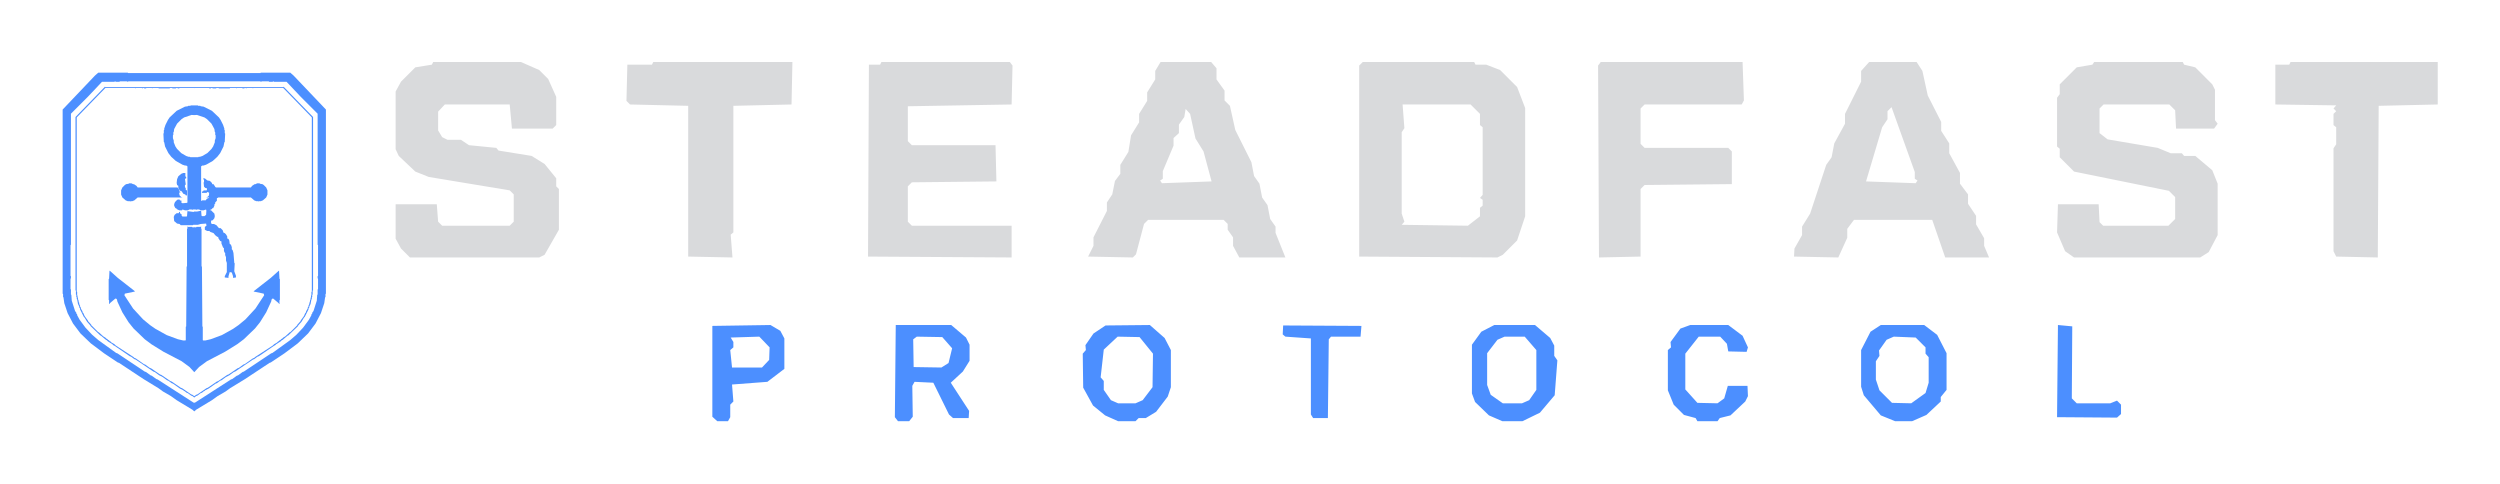
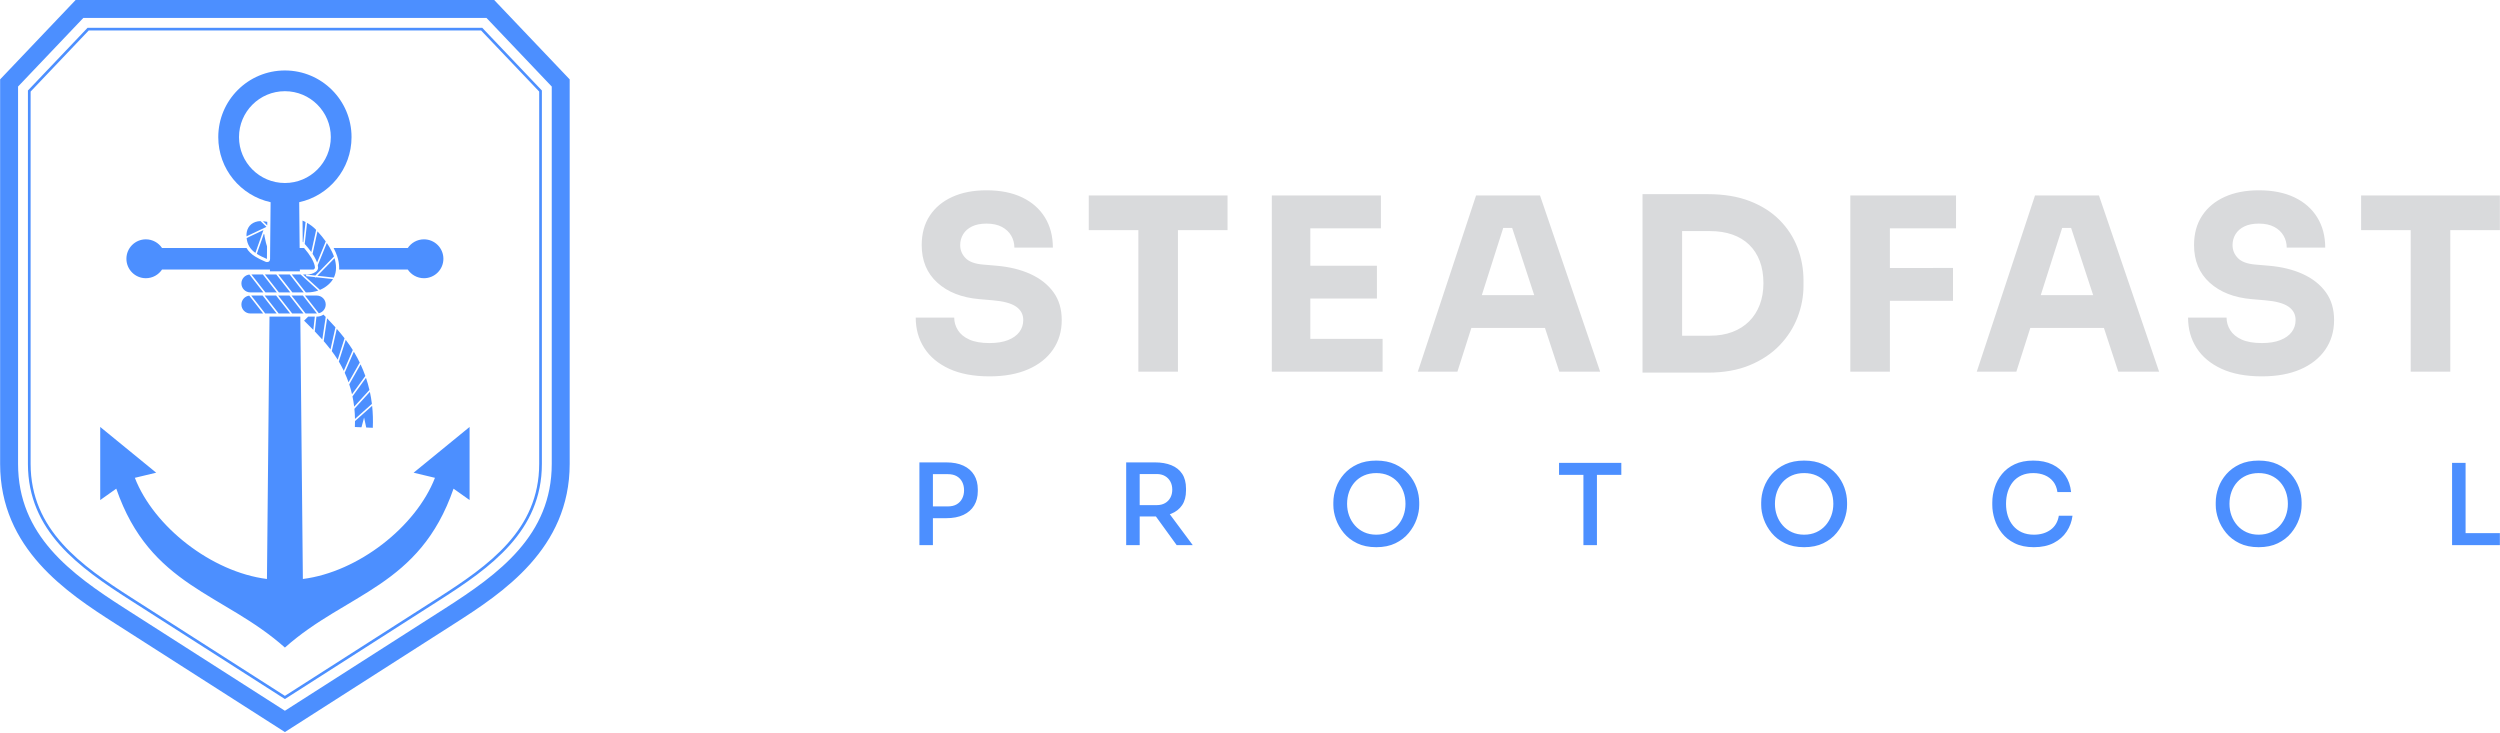
- <svg xmlns="http://www.w3.org/2000/svg" viewBox="0 0 1617.756 312.738" width="1618" height="313">
-   <g transform="translate(40.000 46.369) scale(0.2682927) translate(-1 -1)">
-     <g id="symmetric-geometry" fill="#4C8FFF">
-       <path d="M 3.00 536.00 L 4.00 537.00 L 4.00 544.00 L 5.00 545.00 L 7.00 559.00 L 15.00 583.00 L 28.00 608.00 L 46.00 632.00 L 71.00 656.00 L 103.00 680.00 L 136.00 702.00 L 139.00 703.00 L 198.00 742.00 L 234.00 764.00 L 245.00 772.00 L 264.00 783.00 L 278.00 793.00 L 316.00 816.00 L 320.50 820.00 L 325.00 816.00 L 363.00 793.00 L 377.00 783.00 L 396.00 772.00 L 407.00 764.00 L 443.00 742.00 L 502.00 703.00 L 505.00 702.00 L 538.00 680.00 L 570.00 656.00 L 595.00 632.00 L 613.00 608.00 L 626.00 583.00 L 634.00 559.00 L 636.00 545.00 L 637.00 544.00 L 637.00 537.00 L 638.00 536.00 L 638.00 92.00 L 560.00 10.00 L 552.00 3.00 L 481.00 3.00 L 480.00 4.00 L 320.50 4.00 L 161.00 4.00 L 160.00 3.00 L 89.00 3.00 L 81.00 10.00 L 3.00 92.00 Z M 319.00 799.00 L 232.00 743.00 L 229.00 742.00 L 218.00 734.00 L 215.00 733.00 L 204.00 725.00 L 201.00 724.00 L 135.00 680.00 L 132.00 679.00 L 89.00 648.00 L 74.00 635.00 L 58.00 618.00 L 44.00 599.00 L 38.00 588.00 L 38.00 586.00 L 36.00 584.00 L 36.00 582.00 L 33.00 578.00 L 25.00 553.00 L 24.00 539.00 L 23.00 538.00 L 23.00 526.00 L 22.00 525.00 L 22.00 500.00 L 23.00 499.00 L 23.00 494.00 L 22.00 493.00 L 22.00 419.00 L 23.00 418.00 L 23.00 102.00 L 64.00 61.00 L 98.00 25.00 L 128.00 25.00 L 129.00 24.00 L 132.00 25.00 L 140.00 25.00 L 141.00 24.00 L 158.00 24.00 L 159.00 25.00 L 162.00 24.00 L 320.50 24.00 L 479.00 24.00 L 482.00 25.00 L 483.00 24.00 L 500.00 24.00 L 501.00 25.00 L 509.00 25.00 L 512.00 24.00 L 513.00 25.00 L 543.00 25.00 L 577.00 61.00 L 618.00 102.00 L 618.00 418.00 L 619.00 419.00 L 619.00 493.00 L 618.00 494.00 L 618.00 499.00 L 619.00 500.00 L 619.00 525.00 L 618.00 526.00 L 618.00 538.00 L 617.00 539.00 L 616.00 553.00 L 608.00 578.00 L 605.00 582.00 L 605.00 584.00 L 603.00 586.00 L 603.00 588.00 L 597.00 599.00 L 583.00 618.00 L 567.00 635.00 L 552.00 648.00 L 509.00 679.00 L 506.00 680.00 L 440.00 724.00 L 437.00 725.00 L 426.00 733.00 L 423.00 734.00 L 412.00 742.00 L 409.00 743.00 L 322.00 799.00 L 320.50 799.00 Z" />
-       <path d="M 35.00 529.00 L 35.00 538.00 L 36.00 539.00 L 36.00 544.00 L 37.00 545.00 L 37.00 549.00 L 38.00 550.00 L 40.00 561.00 L 43.00 567.00 L 43.00 569.00 L 45.00 572.00 L 45.00 574.00 L 54.00 592.00 L 56.00 594.00 L 62.00 604.00 L 70.00 613.00 L 70.00 614.00 L 94.00 637.00 L 95.00 637.00 L 108.00 648.00 L 109.00 648.00 L 112.00 651.00 L 123.00 658.00 L 126.00 661.00 L 127.00 661.00 L 165.00 687.00 L 168.00 688.00 L 176.00 694.00 L 179.00 695.00 L 222.00 724.00 L 225.00 725.00 L 236.00 733.00 L 244.00 737.00 L 255.00 745.00 L 258.00 746.00 L 266.00 752.00 L 269.00 753.00 L 286.00 765.00 L 294.00 769.00 L 296.00 771.00 L 297.00 771.00 L 302.00 775.00 L 305.00 776.00 L 313.00 782.00 L 316.00 783.00 L 320.50 786.60 L 325.00 783.00 L 328.00 782.00 L 336.00 776.00 L 339.00 775.00 L 344.00 771.00 L 345.00 771.00 L 347.00 769.00 L 355.00 765.00 L 372.00 753.00 L 375.00 752.00 L 383.00 746.00 L 386.00 745.00 L 397.00 737.00 L 405.00 733.00 L 416.00 725.00 L 419.00 724.00 L 462.00 695.00 L 465.00 694.00 L 473.00 688.00 L 476.00 687.00 L 514.00 661.00 L 515.00 661.00 L 518.00 658.00 L 529.00 651.00 L 532.00 648.00 L 533.00 648.00 L 546.00 637.00 L 547.00 637.00 L 571.00 614.00 L 571.00 613.00 L 579.00 604.00 L 585.00 594.00 L 587.00 592.00 L 596.00 574.00 L 596.00 572.00 L 598.00 569.00 L 598.00 567.00 L 601.00 561.00 L 603.00 550.00 L 604.00 549.00 L 604.00 545.00 L 605.00 544.00 L 605.00 539.00 L 606.00 538.00 L 606.00 529.00 L 607.00 528.00 L 607.00 110.00 L 536.00 37.00 L 535.00 38.00 L 320.50 38.00 L 106.00 38.00 L 105.00 37.00 L 34.00 110.00 L 34.00 528.00 Z M 320.00 783.00 L 316.00 780.00 L 313.00 779.00 L 291.00 764.00 L 288.00 763.00 L 266.00 748.00 L 263.00 747.00 L 241.00 732.00 L 238.00 731.00 L 216.00 716.00 L 213.00 715.00 L 202.00 707.00 L 199.00 706.00 L 179.00 692.00 L 176.00 691.00 L 174.00 689.00 L 131.00 661.00 L 128.00 658.00 L 121.00 654.00 L 118.00 651.00 L 117.00 651.00 L 114.00 648.00 L 113.00 648.00 L 110.00 645.00 L 109.00 645.00 L 106.00 642.00 L 101.00 639.00 L 90.00 629.00 L 89.00 629.00 L 72.00 612.00 L 72.00 611.00 L 64.00 602.00 L 64.00 601.00 L 56.00 590.00 L 53.00 583.00 L 51.00 581.00 L 51.00 579.00 L 47.00 572.00 L 47.00 570.00 L 45.00 567.00 L 45.00 565.00 L 43.00 561.00 L 43.00 558.00 L 42.00 557.00 L 41.00 551.00 L 40.00 550.00 L 40.00 546.00 L 39.00 545.00 L 39.00 541.00 L 38.00 540.00 L 38.00 532.00 L 37.00 531.00 L 37.00 111.00 L 106.00 40.00 L 178.00 40.00 L 179.00 41.00 L 180.00 40.00 L 194.00 40.00 L 195.00 41.00 L 197.00 40.00 L 199.00 40.00 L 200.00 41.00 L 204.00 41.00 L 205.00 40.00 L 218.00 40.00 L 219.00 41.00 L 220.00 40.00 L 234.00 40.00 L 235.00 41.00 L 261.00 41.00 L 262.00 40.00 L 267.00 40.00 L 268.00 41.00 L 276.00 41.00 L 277.00 40.00 L 280.00 40.00 L 281.00 41.00 L 284.00 41.00 L 285.00 40.00 L 320.00 40.00 L 320.50 40.50 L 321.00 40.00 L 356.00 40.00 L 357.00 41.00 L 360.00 41.00 L 361.00 40.00 L 364.00 40.00 L 365.00 41.00 L 373.00 41.00 L 374.00 40.00 L 379.00 40.00 L 380.00 41.00 L 406.00 41.00 L 407.00 40.00 L 421.00 40.00 L 422.00 41.00 L 423.00 40.00 L 436.00 40.00 L 437.00 41.00 L 441.00 41.00 L 442.00 40.00 L 444.00 40.00 L 446.00 41.00 L 447.00 40.00 L 461.00 40.00 L 462.00 41.00 L 463.00 40.00 L 535.00 40.00 L 604.00 111.00 L 604.00 531.00 L 603.00 532.00 L 603.00 540.00 L 602.00 541.00 L 602.00 545.00 L 601.00 546.00 L 601.00 550.00 L 600.00 551.00 L 599.00 557.00 L 598.00 558.00 L 598.00 561.00 L 596.00 565.00 L 596.00 567.00 L 594.00 570.00 L 594.00 572.00 L 590.00 579.00 L 590.00 581.00 L 588.00 583.00 L 585.00 590.00 L 577.00 601.00 L 577.00 602.00 L 569.00 611.00 L 569.00 612.00 L 552.00 629.00 L 551.00 629.00 L 540.00 639.00 L 535.00 642.00 L 532.00 645.00 L 531.00 645.00 L 528.00 648.00 L 527.00 648.00 L 524.00 651.00 L 523.00 651.00 L 520.00 654.00 L 513.00 658.00 L 510.00 661.00 L 467.00 689.00 L 465.00 691.00 L 462.00 692.00 L 442.00 706.00 L 439.00 707.00 L 428.00 715.00 L 425.00 716.00 L 403.00 731.00 L 400.00 732.00 L 378.00 747.00 L 375.00 748.00 L 353.00 763.00 L 350.00 764.00 L 328.00 779.00 L 325.00 780.00 L 321.00 783.00 L 320.50 783.00 Z" />
-       <path d="M 303.00 380.00 L 303.00 470.00 L 302.00 471.00 L 301.00 615.00 L 300.00 616.00 L 300.00 648.00 L 299.00 649.00 L 294.00 649.00 L 281.00 646.00 L 254.00 636.00 L 227.00 621.00 L 214.00 612.00 L 197.00 598.00 L 173.00 572.00 L 152.00 540.00 L 153.00 536.00 L 177.00 531.00 L 177.00 530.00 L 136.00 498.00 L 117.00 481.00 L 116.00 481.00 L 115.00 500.00 L 114.00 501.00 L 114.00 551.00 L 115.00 552.00 L 115.00 561.00 L 116.00 561.00 L 117.00 559.00 L 130.00 548.00 L 132.00 548.00 L 134.00 550.00 L 135.00 555.00 L 147.00 581.00 L 162.00 605.00 L 174.00 620.00 L 201.00 646.00 L 217.00 658.00 L 246.00 676.00 L 290.00 699.00 L 309.00 713.00 L 320.50 725.46 L 332.00 713.00 L 351.00 699.00 L 395.00 676.00 L 424.00 658.00 L 440.00 646.00 L 467.00 620.00 L 479.00 605.00 L 494.00 581.00 L 506.00 555.00 L 507.00 550.00 L 509.00 548.00 L 511.00 548.00 L 524.00 559.00 L 525.00 561.00 L 526.00 561.00 L 526.00 552.00 L 527.00 551.00 L 527.00 501.00 L 526.00 500.00 L 525.00 481.00 L 524.00 481.00 L 505.00 498.00 L 464.00 530.00 L 464.00 531.00 L 488.00 536.00 L 489.00 540.00 L 468.00 572.00 L 444.00 598.00 L 427.00 612.00 L 414.00 621.00 L 387.00 636.00 L 360.00 646.00 L 347.00 649.00 L 342.00 649.00 L 341.00 648.00 L 341.00 616.00 L 340.00 615.00 L 339.00 471.00 L 338.00 470.00 L 338.00 380.00 L 337.00 379.00 L 337.00 373.00 L 336.00 375.00 L 326.00 375.00 L 325.00 376.00 L 321.00 376.00 L 320.50 375.00 L 320.00 376.00 L 316.00 376.00 L 315.00 375.00 L 305.00 375.00 L 304.00 373.00 L 304.00 379.00 Z" />
-       <path d="M 497.00 287.00 L 494.00 280.00 L 488.00 274.00 L 485.00 272.00 L 479.00 271.00 L 478.00 270.00 L 472.00 270.00 L 468.00 272.00 L 466.00 272.00 L 460.00 276.00 L 457.00 280.00 L 361.00 280.00 L 359.00 282.00 L 356.00 288.00 L 356.00 290.00 L 354.00 291.00 L 354.00 292.00 L 356.00 292.00 L 357.00 293.00 L 356.00 299.00 L 352.00 303.00 L 349.00 304.00 L 457.00 304.00 L 465.00 311.00 L 470.00 313.00 L 474.00 313.00 L 475.00 314.00 L 476.00 313.00 L 481.00 313.00 L 486.00 311.00 L 494.00 304.00 L 497.00 297.00 Z M 147.00 304.00 L 155.00 311.00 L 160.00 313.00 L 165.00 313.00 L 166.00 314.00 L 167.00 313.00 L 171.00 313.00 L 176.00 311.00 L 184.00 304.00 L 292.00 304.00 L 289.00 303.00 L 285.00 299.00 L 284.00 293.00 L 285.00 292.00 L 287.00 292.00 L 287.00 291.00 L 285.00 290.00 L 285.00 288.00 L 282.00 282.00 L 280.00 280.00 L 184.00 280.00 L 181.00 276.00 L 175.00 272.00 L 173.00 272.00 L 169.00 270.00 L 163.00 270.00 L 162.00 271.00 L 156.00 272.00 L 153.00 274.00 L 147.00 280.00 L 144.00 287.00 L 144.00 297.00 Z" />
-       <path d="M 306.00 83.00 L 305.00 84.00 L 298.00 85.00 L 278.00 95.00 L 261.00 111.00 L 257.00 117.00 L 251.00 129.00 L 248.00 138.00 L 248.00 141.00 L 247.00 142.00 L 247.00 149.00 L 246.00 150.00 L 247.00 170.00 L 248.00 171.00 L 250.00 181.00 L 258.00 197.00 L 265.00 206.00 L 276.00 216.00 L 292.00 225.00 L 298.00 227.00 L 301.00 227.00 L 304.00 229.00 L 304.00 316.00 L 303.00 317.00 L 292.00 318.00 L 289.00 316.00 L 290.00 312.00 L 286.00 311.00 L 285.00 309.00 L 281.00 309.00 L 279.00 310.00 L 274.00 315.00 L 272.00 320.00 L 272.00 324.00 L 275.00 330.00 L 277.00 330.00 L 278.00 332.00 L 284.00 335.00 L 291.00 335.00 L 292.00 333.00 L 298.00 335.00 L 305.00 335.00 L 309.00 333.00 L 314.00 333.00 L 316.00 334.00 L 317.00 333.00 L 320.50 333.00 L 324.00 333.00 L 325.00 334.00 L 327.00 333.00 L 332.00 333.00 L 336.00 335.00 L 343.00 335.00 L 349.00 333.00 L 350.00 335.00 L 357.00 335.00 L 363.00 332.00 L 364.00 330.00 L 366.00 330.00 L 369.00 324.00 L 369.00 320.00 L 367.00 315.00 L 362.00 310.00 L 360.00 309.00 L 356.00 309.00 L 355.00 311.00 L 351.00 312.00 L 352.00 316.00 L 349.00 318.00 L 338.00 317.00 L 337.00 316.00 L 337.00 229.00 L 340.00 227.00 L 343.00 227.00 L 349.00 225.00 L 365.00 216.00 L 376.00 206.00 L 383.00 197.00 L 391.00 181.00 L 393.00 171.00 L 394.00 170.00 L 395.00 150.00 L 394.00 149.00 L 394.00 142.00 L 393.00 141.00 L 393.00 138.00 L 390.00 129.00 L 384.00 117.00 L 380.00 111.00 L 363.00 95.00 L 343.00 85.00 L 336.00 84.00 L 335.00 83.00 L 330.00 83.00 L 329.00 82.00 L 320.50 82.00 L 312.00 82.00 L 311.00 83.00 Z M 311.00 207.00 L 310.00 206.00 L 307.00 206.00 L 301.00 204.00 L 289.00 197.00 L 279.00 187.00 L 275.00 181.00 L 271.00 171.00 L 271.00 167.00 L 269.00 161.00 L 269.00 154.00 L 270.00 153.00 L 270.00 147.00 L 271.00 146.00 L 272.00 139.00 L 279.00 126.00 L 290.00 115.00 L 296.00 111.00 L 314.00 105.00 L 320.50 105.36 L 327.00 105.00 L 345.00 111.00 L 351.00 115.00 L 362.00 126.00 L 369.00 139.00 L 370.00 146.00 L 371.00 147.00 L 371.00 153.00 L 372.00 154.00 L 372.00 161.00 L 370.00 167.00 L 370.00 171.00 L 366.00 181.00 L 362.00 187.00 L 352.00 197.00 L 340.00 204.00 L 334.00 206.00 L 331.00 206.00 L 330.00 207.00 L 320.50 207.00 Z" />
-     </g>
-     <g id="rope" fill="#4C8FFF">
-       <path d="M 342.00 258.00 L 342.00 260.00 L 344.00 261.00 L 344.00 267.00 L 343.00 268.00 L 344.00 278.00 L 347.00 281.00 L 351.00 282.00 L 351.00 286.00 L 350.00 287.00 L 343.00 287.00 L 342.00 289.00 L 339.00 290.00 L 339.00 293.00 L 350.00 293.00 L 352.00 291.00 L 356.00 291.00 L 357.00 292.00 L 356.00 305.00 L 351.00 307.00 L 348.00 311.00 L 340.00 311.00 L 336.00 313.00 L 324.00 314.00 L 323.00 318.00 L 325.00 318.00 L 331.00 324.00 L 339.00 329.00 L 349.00 330.00 L 350.00 331.00 L 349.00 346.00 L 345.00 349.00 L 339.00 349.00 L 338.00 348.00 L 337.00 336.00 L 327.00 338.00 L 320.00 338.00 L 319.00 339.00 L 304.00 337.00 L 303.00 349.00 L 302.00 350.00 L 292.00 350.00 L 290.00 348.00 L 290.00 345.00 L 286.00 342.00 L 286.00 339.00 L 284.00 339.00 L 283.00 342.00 L 278.00 342.00 L 273.00 346.00 L 271.00 351.00 L 272.00 361.00 L 279.00 367.00 L 285.00 368.00 L 288.00 371.00 L 317.00 371.00 L 318.00 370.00 L 329.00 370.00 L 336.00 368.00 L 349.00 367.00 L 350.00 372.00 L 346.00 375.00 L 346.00 382.00 L 352.00 385.00 L 357.00 385.00 L 359.00 387.00 L 367.00 390.00 L 371.00 395.00 L 376.00 399.00 L 378.00 399.00 L 379.00 403.00 L 383.00 409.00 L 386.00 410.00 L 386.00 415.00 L 390.00 425.00 L 392.00 426.00 L 392.00 432.00 L 393.00 436.00 L 395.00 438.00 L 395.00 443.00 L 397.00 448.00 L 397.00 456.00 L 399.00 462.00 L 399.00 484.00 L 394.00 494.00 L 394.00 497.00 L 403.00 498.00 L 403.00 494.00 L 406.00 484.00 L 411.00 485.00 L 414.00 494.00 L 414.00 498.00 L 421.00 497.00 L 421.00 493.00 L 417.00 482.00 L 418.00 463.00 L 417.00 462.00 L 415.00 438.00 L 413.00 431.00 L 411.00 429.00 L 411.00 424.00 L 409.00 418.00 L 406.00 416.00 L 405.00 408.00 L 403.00 404.00 L 400.00 403.00 L 400.00 398.00 L 397.00 393.00 L 394.00 390.00 L 391.00 389.00 L 389.00 383.00 L 384.00 378.00 L 380.00 378.00 L 374.00 371.00 L 368.00 368.00 L 363.00 368.00 L 361.00 366.00 L 361.00 360.00 L 365.00 359.00 L 369.00 354.00 L 370.00 349.00 L 369.00 343.00 L 361.00 335.00 L 354.00 334.00 L 352.00 332.00 L 352.00 328.00 L 355.00 324.00 L 363.00 324.00 L 371.00 319.00 L 371.00 316.00 L 375.00 312.00 L 375.00 306.00 L 378.00 304.00 L 378.00 292.00 L 374.00 288.00 L 374.00 283.00 L 367.00 272.00 L 364.00 272.00 L 363.00 269.00 L 358.00 264.00 L 352.00 263.00 L 346.00 258.00 Z M 294.00 245.00 L 289.00 247.00 L 282.00 253.00 L 279.00 260.00 L 278.00 269.00 L 279.00 274.00 L 282.00 276.00 L 282.00 281.00 L 284.00 285.00 L 288.00 289.00 L 290.00 289.00 L 294.00 295.00 L 299.00 297.00 L 300.00 299.00 L 303.00 299.00 L 303.00 287.00 L 300.00 286.00 L 300.00 282.00 L 298.00 279.00 L 298.00 274.00 L 300.00 273.00 L 298.00 259.00 L 301.00 258.00 L 301.00 255.00 L 299.00 253.00 L 299.00 245.00 Z" />
-     </g>
+ <svg xmlns="http://www.w3.org/2000/svg" viewBox="3.00 3.50 2786.92 816.16" width="409.8" height="120" role="img" aria-label="Steadfast Protocol">
+   <g id="emblem" fill="#4C8FFF">
+     <path d="M87.18 3.5H553.82L638 92V520.64C638 615.29 563.3 664.38 509.66 698.69L320.5 819.66L131.34 698.69C77.7 664.38 3 615.29 3 520.64V92ZM95.76 23.5 23 99.99V520.64C23 600.23 81.57 643.12 142.12 681.84L320.5 795.92L498.88 681.84C559.43 643.12 618 600.23 618 520.64V99.99L545.24 23.5ZM100.48 34.5H540.52L607 104.39V520.64C607 595.71 549.97 636.12 492.96 672.57L320.5 782.86L148.04 672.57C91.03 636.12 34 595.71 34 520.64V104.39ZM101.76 37.5 37 105.59V520.64C37 594.41 93.61 634.2 149.66 670.05L320.5 779.3L491.34 670.05C547.39 634.2 604 594.41 604 520.64V105.59L539.24 37.5ZM337.68 356.5 340.52 649C402.25 641.18 466.62 590.75 487.8 536.2L464 530.5L526.4 479.5V561L508.5 548.3C470.72 657.8 389.22 664.25 320.5 725.46C251.78 664.25 170.28 657.8 132.5 548.3L114.6 561V479.5L177 530.5L153.2 536.2C174.38 590.75 238.75 641.18 300.48 649L303.32 356.5ZM394.79 156.35C394.79 191.91 369.81 221.63 336.44 228.93L336.94 280H341.91Q346.83 285.74 349.88 290.82L350.4 291.72Q353.91 297.95 354 302Q354 302.85 352.59 303.85Q352.48 303.92 352.37 304H337.17L337.19 306H303.81L303.83 304H183.52C179.63 309.83 173 313.67 165.47 313.67C153.5 313.67 143.8 303.97 143.8 292C143.8 280.03 153.5 270.33 165.47 270.33C173 270.33 179.63 274.17 183.52 280H277.7Q280.97 285.55 287.31 289.47Q291.9 292.39 299.09 295.4Q299.73 295.67 300.41 295.68Q303.91 295.71 303.95 292.22L303.95 292.21L304.06 280L304.56 228.93C271.19 221.63 246.21 191.91 246.21 156.35C246.21 115.32 279.47 82.06 320.5 82.06C361.53 82.06 394.79 115.32 394.79 156.35ZM371.68 156.35C371.68 128.08 348.77 105.17 320.5 105.17C292.23 105.17 269.32 128.08 269.32 156.35C269.32 184.62 292.23 207.53 320.5 207.53C348.77 207.53 371.68 184.62 371.68 156.35ZM380.94 304Q381 303.01 381 302Q380.99 295.63 378.69 288.87Q377.22 284.55 374.78 280H457.48C461.37 274.17 468 270.33 475.53 270.33C487.5 270.33 497.2 280.03 497.2 292C497.2 303.97 487.5 313.67 475.53 313.67C468 313.67 461.37 309.83 457.48 304Z" />
+     <path d="M367.25 274.4C368.24 275.85 369.2 277.33 370.1 278.84C372.09 282.19 373.87 285.75 375.18 289.45L354.44 310.69L344.32 309.57L344.12 311.36L354.03 312.46L354.65 313.06L355.12 312.58L374.14 314.68Q371.32 319.39 366.14 323.04Q363.03 325.24 359.58 326.69L340.68 309.5H345Q350.65 309.5 354.61 306.71Q357.5 304.66 357.5 302C357.48 301.02 357.36 300.05 357.17 299.09ZM296.5 329.5H282C276.48 329.5 272 325.02 272 319.5C272 314.34 275.9 310.1 280.92 309.56ZM280.7 333.08 296.26 353H282C276.48 353 272 348.52 272 343C272 337.92 275.79 333.72 280.7 333.08ZM417.75 455.95Q419.04 467.91 418.49 480.44L411.15 480.12L408.77 469L405.87 479.88L398.51 479.56Q398.66 476.22 398.65 472.94ZM342.88 333H356C361.52 333 366 337.48 366 343C366 347.73 362.71 351.7 358.3 352.73ZM410.89 424.71Q413.15 431.37 414.74 438.23L397.71 456.89Q397.03 451.08 395.84 445.43ZM367.56 358.41Q372.49 363.5 376.85 368.41L371.33 393.06Q367.85 388.54 363.74 383.79ZM404.87 409.72Q407.84 416.08 410.17 422.64L395.32 443.08Q394.02 437.45 392.22 431.99ZM388.32 382.37Q392.71 388.19 396.19 393.73L386.14 416.9Q383.88 412.19 381.21 407.6Q380.92 407.09 380.61 406.58ZM298.55 353 282.92 333H295.68L311.31 353ZM311.54 329.5H298.78L283.16 309.5H295.91ZM297.97 333H310.71L326.34 353H313.59ZM326.53 329.5H313.82L298.2 309.5H310.9ZM327.91 333H340.6L356.22 353C356.15 353 356.07 353 356 353H343.54ZM341.49 329.5H328.81L313.18 309.5H325.86ZM397.34 395.6Q397.93 396.57 398.5 397.54Q401.43 402.57 403.93 407.74L391.45 429.71Q389.55 424.31 387.16 419.07ZM356.82 261.39C360.09 264.97 363.2 268.7 366.02 272.64L356.38 296.26C355.63 294.08 354.56 291.98 353.45 290C353.27 289.69 353.1 289.38 352.92 289.08C352.41 288.22 351.87 287.38 351.32 286.55ZM378.32 370.09Q383.01 375.46 386.99 380.62L379.37 404.55Q376.45 399.88 372.76 394.94ZM313 333H325.63L341.25 353H328.62ZM357.7 327.42Q351.81 329.5 345 329.5H343.77L328.15 309.5H338ZM415.23 440.37Q416.66 446.98 417.49 453.76L398.63 470.55Q398.53 464.84 397.98 459.27ZM342.59 275.47 345.22 251.95C348.94 254.07 352.39 256.65 355.33 259.78L349.92 284.51C347.67 281.35 345.19 278.35 342.59 275.47ZM375.82 291.37C376.87 294.81 377.5 298.37 377.5 302Q377.5 308.02 375.07 312.98L356.71 310.94ZM277.83 268.9 296.55 260.02 287.61 285.47C281.95 281.46 278.47 275.97 277.83 268.9ZM353.8 372.95 355.66 356.5H356Q360.2 356.5 363.48 354.27Q364.75 355.54 365.98 356.79L362.19 382.02Q358.27 377.58 353.8 372.95ZM293.34 250 299.93 256.43 277.68 266.98C277.31 259.84 280.39 253.48 287.58 250.97C289.48 250.3 291.4 250.02 293.34 250ZM289.15 286.49 297.01 264.15C297.07 264.24 297.13 264.32 297.19 264.4C297.58 264.94 297.94 265.43 297.71 266.54C298.55 269.96 299.02 273.49 300.14 276.83C300.26 277.18 300.39 277.53 300.52 277.88L300.57 279.52L300.45 292.18C296.56 290.55 292.75 288.78 289.19 286.51ZM346.46 356.5H353.85L352.18 371.28Q349.7 368.75 347.06 366.16Q343.45 362.61 341.87 361.01ZM340.37 273.05 340.14 249.4C341.28 249.9 342.41 250.44 343.51 251.02L340.97 273.71C340.91 273.64 340.84 273.57 340.78 273.5C340.64 273.35 340.51 273.2 340.37 273.05ZM300.85 250.8 300.81 254.77 296.02 250.1C297.63 250.24 299.24 250.5 300.85 250.8Z" />
  </g>
-   <g transform="translate(256.013 40.000) scale(1.73685)">
-     <path d="M 294.333 17.500 L 296.000 19.333 L 298.000 28.500 L 301.000 33.333 L 304.000 44.500 L 285.500 45.167 L 284.833 44.167 L 285.833 43.500 L 285.833 40.667 L 289.833 31.167 L 289.833 28.333 L 291.833 26.500 L 291.833 23.333 L 293.833 20.500 Z M 557.333 16.833 L 566.000 41.000 L 566.000 43.500 L 567.000 44.167 L 566.333 45.167 L 547.833 44.500 L 553.833 24.333 L 555.833 21.333 L 555.833 18.333 Z M 375.167 15.833 L 400.500 15.833 L 404.000 19.333 L 404.000 23.500 L 405.000 24.333 L 405.000 49.500 L 404.000 50.667 L 405.000 51.333 L 405.000 53.500 L 404.000 54.333 L 404.000 57.500 L 399.500 61.000 L 374.833 60.667 L 375.833 59.500 L 374.833 56.500 L 374.833 26.167 L 375.833 24.667 Z M 700.333 1.000 L 700.333 15.833 L 723.000 16.167 L 722.000 17.333 L 723.000 18.333 L 722.000 19.333 L 722.000 23.500 L 723.000 24.333 L 723.000 30.667 L 722.000 32.167 L 722.000 70.500 L 723.000 72.500 L 738.500 72.833 L 738.833 16.333 L 760.833 15.833 L 760.833 0.000 L 706.000 0.000 L 705.500 1.000 Z M 626.333 2.000 L 620.000 8.333 L 620.000 12.000 L 619.000 13.333 L 619.000 31.500 L 620.000 32.333 L 620.000 35.500 L 625.333 40.833 L 660.667 48.000 L 663.000 50.333 L 663.000 58.500 L 660.500 61.000 L 636.167 61.000 L 634.833 59.667 L 634.500 53.000 L 619.333 53.000 L 619.000 63.500 L 622.000 70.500 L 625.333 72.833 L 672.333 72.833 L 675.500 70.833 L 678.833 64.500 L 678.833 45.333 L 676.833 40.333 L 670.500 35.000 L 666.333 35.000 L 665.500 34.000 L 661.333 34.000 L 656.500 32.000 L 637.833 28.833 L 634.833 26.500 L 634.833 17.333 L 636.333 15.833 L 660.833 15.833 L 663.000 18.000 L 663.333 24.833 L 677.500 24.833 L 678.833 23.000 L 677.833 21.667 L 677.833 10.333 L 676.833 8.333 L 670.500 2.000 L 666.333 1.000 L 665.833 0.000 L 632.833 0.000 L 632.167 1.000 Z M 549.000 0.000 L 546.000 3.333 L 546.000 7.333 L 540.000 19.333 L 540.000 23.000 L 536.000 30.333 L 535.000 35.500 L 533.000 38.333 L 527.000 56.500 L 524.000 61.333 L 524.000 64.500 L 521.167 69.500 L 521.000 72.500 L 537.500 72.833 L 540.833 65.500 L 540.833 62.167 L 543.333 58.833 L 572.500 58.833 L 577.333 72.833 L 593.667 72.833 L 591.833 68.500 L 591.833 65.667 L 588.833 60.500 L 588.833 57.333 L 585.833 52.833 L 585.833 49.333 L 582.833 45.333 L 582.833 41.333 L 578.833 34.000 L 578.833 30.333 L 575.833 25.667 L 575.833 22.333 L 570.833 12.500 L 568.833 3.333 L 566.667 0.000 Z M 501.833 0.000 L 449.000 0.000 L 448.000 1.333 L 448.333 72.833 L 463.833 72.500 L 463.833 47.333 L 465.333 45.833 L 497.833 45.500 L 497.833 33.333 L 496.500 32.000 L 465.333 32.000 L 463.833 30.500 L 463.833 17.333 L 465.333 15.833 L 501.500 15.833 L 502.333 14.333 Z M 360.333 0.000 L 359.000 1.333 L 359.000 72.500 L 410.500 72.833 L 412.500 71.833 L 417.833 66.500 L 420.833 57.500 L 420.833 17.167 L 417.833 9.333 L 411.500 3.000 L 406.333 1.000 L 402.333 1.000 L 401.833 0.000 Z M 285.000 0.000 L 283.000 3.333 L 283.000 6.500 L 280.000 11.333 L 280.000 14.500 L 277.000 19.333 L 277.000 22.500 L 274.000 27.333 L 273.000 33.500 L 270.000 38.333 L 270.000 41.667 L 268.000 44.333 L 267.000 49.333 L 265.000 52.333 L 265.000 55.500 L 260.000 65.333 L 260.000 68.500 L 258.000 72.500 L 274.667 72.833 L 275.833 71.667 L 278.833 60.333 L 280.333 58.833 L 308.500 58.833 L 310.000 60.333 L 310.000 62.500 L 312.000 65.333 L 312.000 68.500 L 314.333 72.833 L 331.500 72.833 L 327.833 63.667 L 327.833 61.333 L 325.833 58.500 L 324.833 53.333 L 322.833 50.500 L 321.833 45.333 L 319.833 42.500 L 318.833 37.333 L 312.833 25.333 L 310.833 16.333 L 308.833 14.333 L 308.833 10.667 L 305.833 6.500 L 305.833 2.333 L 303.833 0.000 Z M 176.333 1.000 L 176.000 72.500 L 229.500 72.833 L 229.500 61.000 L 192.333 61.000 L 190.833 59.500 L 190.833 46.333 L 192.333 44.833 L 223.833 44.500 L 223.500 31.000 L 192.333 31.000 L 190.833 29.500 L 190.833 16.500 L 229.500 15.833 L 229.833 1.333 L 228.833 0.000 L 181.000 0.000 L 180.500 1.000 Z M 86.333 1.000 L 86.000 14.500 L 87.333 15.833 L 109.000 16.333 L 109.000 72.500 L 125.500 72.833 L 124.833 64.333 L 125.833 63.500 L 125.833 16.333 L 147.500 15.833 L 147.833 0.000 L 96.000 0.000 L 95.500 1.000 Z M 7.333 2.000 L 2.000 7.333 L 0.000 11.000 L 0.000 32.500 L 1.167 35.000 L 7.333 40.833 L 12.333 42.833 L 42.500 47.833 L 44.000 49.333 L 44.000 59.500 L 42.500 61.000 L 17.333 61.000 L 15.833 59.500 L 15.333 53.000 L 0.000 53.000 L 0.000 65.833 L 2.000 69.500 L 5.333 72.833 L 53.500 72.833 L 55.500 71.833 L 60.833 62.500 L 60.833 47.333 L 59.833 46.333 L 59.833 43.333 L 55.500 38.000 L 50.667 35.000 L 38.333 33.000 L 37.500 32.000 L 27.333 31.000 L 24.333 29.000 L 19.333 29.000 L 17.333 28.000 L 15.833 25.500 L 15.833 18.500 L 18.333 15.833 L 42.500 15.833 L 43.333 24.833 L 58.500 24.833 L 59.833 23.500 L 59.833 13.000 L 56.833 6.333 L 53.500 3.000 L 46.667 0.000 L 14.000 0.000 L 13.500 1.000 Z" fill="#D9DADC" fill-rule="evenodd" />
-     <path d="M 558.167 102.333 L 566.333 102.667 L 570.000 106.333 L 570.000 108.667 L 571.167 110.000 L 571.167 119.500 L 570.000 123.333 L 564.667 127.167 L 557.500 127.000 L 552.833 122.333 L 551.500 118.333 L 551.500 111.500 L 552.833 109.500 L 552.667 107.500 L 555.500 103.500 Z M 413.167 102.333 L 420.667 102.333 L 425.000 107.333 L 425.000 122.167 L 422.333 126.000 L 419.667 127.167 L 412.500 127.167 L 408.000 124.000 L 406.667 120.333 L 406.667 108.500 L 410.500 103.500 Z M 269.000 102.333 L 277.167 102.500 L 282.167 108.667 L 282.000 121.167 L 278.333 126.000 L 275.667 127.167 L 269.167 127.167 L 266.500 126.000 L 263.833 122.167 L 263.833 118.833 L 262.667 117.500 L 263.833 107.167 Z M 192.833 103.333 L 194.167 102.333 L 203.667 102.500 L 207.333 106.667 L 206.000 112.167 L 203.333 113.833 L 193.000 113.667 Z M 124.833 102.667 L 135.500 102.333 L 139.333 106.333 L 139.167 111.000 L 136.500 113.833 L 125.333 113.833 L 124.667 107.333 L 125.833 106.333 L 125.833 104.333 Z M 619.333 98.000 L 619.000 132.333 L 641.333 132.500 L 642.833 131.167 L 642.833 127.667 L 641.333 126.167 L 638.833 127.167 L 626.333 127.167 L 624.500 125.333 L 624.667 98.500 Z M 553.333 98.000 L 549.500 100.500 L 546.000 107.333 L 546.000 121.000 L 547.000 124.167 L 553.333 131.667 L 558.667 133.833 L 565.000 133.833 L 570.333 131.500 L 575.667 126.500 L 575.667 124.833 L 577.833 122.167 L 577.833 108.500 L 574.333 101.667 L 569.500 98.000 Z M 482.333 98.000 L 478.667 99.333 L 475.000 104.333 L 475.167 106.333 L 474.000 107.333 L 474.000 122.333 L 476.167 127.667 L 480.000 131.500 L 484.333 132.667 L 485.000 133.833 L 492.500 133.833 L 493.333 132.667 L 497.333 131.667 L 502.833 126.500 L 503.833 124.500 L 503.667 120.667 L 496.333 120.667 L 495.000 125.333 L 492.500 127.167 L 485.000 127.000 L 480.500 122.000 L 480.500 108.667 L 485.500 102.333 L 493.500 102.333 L 496.000 105.000 L 496.500 107.833 L 503.333 108.000 L 503.833 106.333 L 501.833 102.000 L 496.500 98.000 Z M 409.333 98.000 L 404.500 100.500 L 401.000 105.333 L 401.000 123.500 L 402.167 126.667 L 407.333 131.667 L 412.333 133.833 L 419.833 133.833 L 426.333 130.667 L 431.833 124.167 L 432.833 111.167 L 431.667 109.500 L 431.667 105.667 L 430.167 102.833 L 424.500 98.000 Z M 330.667 98.167 L 330.500 101.500 L 331.500 102.333 L 341.000 103.000 L 341.000 131.333 L 341.833 132.667 L 347.333 132.667 L 347.667 103.333 L 348.500 102.333 L 359.500 102.333 L 359.833 98.333 Z M 264.500 98.167 L 260.000 101.167 L 257.000 105.500 L 257.167 107.333 L 256.000 108.667 L 256.167 121.333 L 259.833 128.000 L 264.333 131.667 L 269.167 133.833 L 275.667 133.833 L 276.833 132.667 L 279.500 132.667 L 283.333 130.333 L 287.667 124.667 L 288.833 121.167 L 288.833 107.333 L 286.500 102.833 L 281.000 98.000 Z M 186.333 98.000 L 186.000 132.333 L 187.167 133.833 L 191.333 133.833 L 192.667 132.167 L 192.500 120.667 L 193.333 119.167 L 200.333 119.500 L 206.167 131.333 L 207.667 132.667 L 213.500 132.667 L 213.667 130.000 L 206.833 119.500 L 211.333 115.333 L 213.833 111.333 L 213.833 105.333 L 212.500 102.667 L 207.000 98.000 Z M 139.667 98.000 L 118.000 98.333 L 118.000 132.167 L 119.833 133.833 L 123.833 133.833 L 124.667 132.333 L 124.667 127.667 L 125.833 126.500 L 125.333 120.167 L 138.500 119.167 L 144.833 114.333 L 144.833 103.000 L 143.333 100.167 Z" fill="#4C8FFF" fill-rule="evenodd" />
+   <g id="wordmark">
+     <path fill="#D9DADC" d="M1834.07 418.93V219.96H1906.99Q1933.63 219.96 1953.57 227.66Q1973.52 235.37 1986.87 248.82Q2000.22 262.27 2006.88 279.66Q2013.54 297.05 2013.54 316.22V322.14Q2013.54 339.96 2006.88 357.29Q2000.22 374.61 1986.87 388.5Q1973.52 402.39 1953.57 410.66Q1933.63 418.93 1906.99 418.93ZM2206.73 417.86 2271.64 221.44H2342.94L2410 417.86H2364.47L2348.47 369.09H2266.4L2250.85 417.86ZM1583.57 417.86 1648.49 221.44H1719.79L1786.85 417.86H1741.31L1725.31 369.09H1643.25L1627.7 417.86ZM1106.05 423.1Q1079.35 423.1 1061.02 414.63Q1042.69 406.15 1033.24 391.39Q1023.79 376.62 1023.79 357.59H1066.7Q1066.7 365.05 1070.81 371.61Q1074.91 378.17 1083.55 382.07Q1092.2 385.97 1106.05 385.97Q1118.36 385.97 1126.74 382.64Q1135.11 379.31 1139.38 373.56Q1143.66 367.81 1143.66 360.28Q1143.66 350.79 1135.58 345.28Q1127.51 339.76 1109.55 338.28L1094.62 337Q1065.29 334.45 1047.87 318.64Q1030.45 302.83 1030.45 276.73Q1030.45 257.7 1039.39 244.04Q1048.34 230.39 1064.55 223.02Q1080.76 215.66 1102.69 215.66Q1125.96 215.66 1142.48 223.59Q1158.99 231.53 1167.84 245.93Q1176.68 260.32 1176.68 279.56H1133.77Q1133.77 272.36 1130.24 266.24Q1126.7 260.12 1119.81 256.45Q1112.92 252.79 1102.69 252.79Q1093 252.79 1086.48 255.98Q1079.95 259.18 1076.66 264.66Q1073.36 270.14 1073.36 276.73Q1073.36 285.08 1079.28 291.2Q1085.2 297.32 1098.79 298.46L1113.72 299.74Q1135.31 301.56 1151.69 309.02Q1168.07 316.49 1177.32 329.24Q1186.57 341.98 1186.57 360.28Q1186.57 379.11 1176.78 393.31Q1167 407.5 1149 415.3Q1131.01 423.1 1106.05 423.1ZM2524.56 423.1Q2497.85 423.1 2479.52 414.63Q2461.19 406.15 2451.74 391.39Q2442.29 376.62 2442.29 357.59H2485.21Q2485.21 365.05 2489.31 371.61Q2493.41 378.17 2502.06 382.07Q2510.7 385.97 2524.56 385.97Q2536.87 385.97 2545.24 382.64Q2553.62 379.31 2557.89 373.56Q2562.16 367.81 2562.16 360.28Q2562.16 350.79 2554.09 345.28Q2546.02 339.76 2528.06 338.28L2513.12 337Q2483.79 334.45 2466.37 318.64Q2448.95 302.83 2448.95 276.73Q2448.95 257.7 2457.9 244.04Q2466.84 230.39 2483.05 223.02Q2499.27 215.66 2521.19 215.66Q2544.47 215.66 2560.98 223.59Q2577.5 231.53 2586.34 245.93Q2595.19 260.32 2595.19 279.56H2552.27Q2552.27 272.36 2548.74 266.24Q2545.21 260.12 2538.31 256.45Q2531.42 252.79 2521.19 252.79Q2511.51 252.79 2504.98 255.98Q2498.46 259.18 2495.16 264.66Q2491.87 270.14 2491.87 276.73Q2491.87 285.08 2497.79 291.2Q2503.71 297.32 2517.29 298.46L2532.23 299.74Q2553.82 301.56 2570.2 309.02Q2586.58 316.49 2595.83 329.24Q2605.08 341.98 2605.08 360.28Q2605.08 379.11 2595.29 393.31Q2585.5 407.5 2567.51 415.3Q2549.51 423.1 2524.56 423.1ZM1420.79 417.86V221.44H1542.41V258.03H1463.71V299.74H1537.97V336.33H1463.71V381.27H1544.29V417.86ZM2065.74 417.86V221.44H2183.59V258.03H2109.86V302.29L2180.22 302.23V338.82L2109.86 338.88V417.86ZM2690.5 417.86V260.05H2635.21V221.44H2789.92V260.05H2734.63V417.86ZM1272 417.86V260.05H1216.71V221.44H1371.42V260.05H1316.13V417.86ZM1878.2 261.13V377.77H1909.28Q1923.2 377.77 1934.23 373.6Q1945.26 369.43 1952.97 361.72Q1960.67 354.02 1964.77 343.23Q1968.87 332.43 1968.87 319.18Q1968.87 305.32 1964.77 294.56Q1960.67 283.8 1952.97 276.33Q1945.26 268.86 1934.23 265Q1923.2 261.13 1909.28 261.13H1878.2ZM2336.46 332.5 2311.9 257.63H2301.92L2278.06 332.5H2336.46ZM1713.31 332.5 1688.75 257.63H1678.77L1654.91 332.5H1713.31Z" />
+     <path fill="#4C8FFF" d="M2014.25 613.55Q2001.88 613.55 1992.87 609.17Q1983.86 604.79 1977.99 597.65Q1972.12 590.51 1969.25 582.31Q1966.38 574.12 1966.38 566.52V563.76Q1966.38 555.48 1969.33 547.17Q1972.28 538.87 1978.27 532.04Q1984.27 525.21 1993.22 521.1Q2002.16 516.99 2014.25 516.99Q2026.3 516.99 2035.25 521.1Q2044.19 525.21 2050.19 532.04Q2056.19 538.87 2059.15 547.17Q2062.12 555.48 2062.12 563.76V566.52Q2062.12 574.12 2059.23 582.31Q2056.34 590.51 2050.47 597.65Q2044.6 604.79 2035.59 609.17Q2026.58 613.55 2014.25 613.55ZM1537.25 613.55Q1524.88 613.55 1515.87 609.17Q1506.86 604.79 1500.99 597.65Q1495.12 590.51 1492.25 582.31Q1489.38 574.12 1489.38 566.52V563.76Q1489.38 555.48 1492.33 547.17Q1495.28 538.87 1501.28 532.04Q1507.27 525.21 1516.22 521.1Q1525.16 516.99 1537.25 516.99Q1549.3 516.99 1558.25 521.1Q1567.2 525.21 1573.19 532.04Q1579.19 538.87 1582.15 547.17Q1585.12 555.48 1585.12 563.76V566.52Q1585.12 574.12 1582.23 582.31Q1579.34 590.51 1573.47 597.65Q1567.6 604.79 1558.59 609.17Q1549.59 613.55 1537.25 613.55ZM2521.01 613.55Q2508.64 613.55 2499.63 609.17Q2490.62 604.79 2484.75 597.65Q2478.88 590.51 2476.01 582.31Q2473.13 574.12 2473.13 566.52V563.76Q2473.13 555.48 2476.08 547.17Q2479.04 538.87 2485.03 532.04Q2491.03 525.21 2499.97 521.1Q2508.92 516.99 2521.01 516.99Q2533.06 516.99 2542.01 521.1Q2550.95 525.21 2556.95 532.04Q2562.94 538.87 2565.91 547.17Q2568.88 555.48 2568.88 563.76V566.52Q2568.88 574.12 2565.99 582.31Q2563.1 590.51 2557.23 597.65Q2551.36 604.79 2542.35 609.17Q2533.34 613.55 2521.01 613.55ZM1258.41 611.23V519H1290.43Q1300.95 519 1308.76 522.15Q1316.58 525.31 1320.85 531.76Q1325.12 538.21 1325.12 548.22V550.23Q1325.12 560.25 1320.79 566.67Q1316.45 573.09 1308.7 576.21Q1307.89 576.53 1307.06 576.83L1332.62 611.23H1314.7L1291.58 579.32Q1291.01 579.33 1290.43 579.33H1273.48V611.23ZM1027.89 611.23V519H1057.71Q1069.13 519 1076.98 522.67Q1084.83 526.34 1088.91 533.09Q1092.99 539.84 1092.99 549.1V551.11Q1092.99 560.25 1088.91 567.04Q1084.83 573.84 1076.98 577.53Q1069.13 581.22 1057.71 581.22H1042.95V611.23ZM2521.01 599.61Q2528.54 599.61 2534.58 596.85Q2540.62 594.09 2544.86 589.27Q2549.1 584.45 2551.33 578.3Q2553.56 572.14 2553.56 565.27Q2553.56 558.02 2551.31 551.8Q2549.07 545.59 2544.83 540.89Q2540.59 536.2 2534.55 533.56Q2528.51 530.93 2521.01 530.93Q2513.47 530.93 2507.43 533.56Q2501.39 536.2 2497.15 540.89Q2492.91 545.59 2490.68 551.8Q2488.45 558.02 2488.45 565.27Q2488.45 572.14 2490.68 578.3Q2492.91 584.45 2497.15 589.27Q2501.39 594.09 2507.43 596.85Q2513.47 599.61 2521.01 599.61ZM1537.25 599.61Q1544.78 599.61 1550.83 596.85Q1556.87 594.09 1561.11 589.27Q1565.34 584.45 1567.57 578.3Q1569.8 572.14 1569.8 565.27Q1569.8 558.02 1567.56 551.8Q1565.31 545.59 1561.07 540.89Q1556.84 536.2 1550.79 533.56Q1544.75 530.93 1537.25 530.93Q1529.72 530.93 1523.67 533.56Q1517.63 536.2 1513.39 540.89Q1509.15 545.59 1506.93 551.8Q1504.7 558.02 1504.7 565.27Q1504.7 572.14 1506.93 578.3Q1509.15 584.45 1513.39 589.27Q1517.63 594.09 1523.67 596.85Q1529.72 599.61 1537.25 599.61ZM2014.25 599.61Q2021.78 599.61 2027.82 596.85Q2033.87 594.09 2038.1 589.27Q2042.34 584.45 2044.57 578.3Q2046.8 572.14 2046.8 565.27Q2046.8 558.02 2044.56 551.8Q2042.31 545.59 2038.07 540.89Q2033.84 536.2 2027.79 533.56Q2021.75 530.93 2014.25 530.93Q2006.71 530.93 2000.67 533.56Q1994.63 536.2 1990.39 540.89Q1986.15 545.59 1983.92 551.8Q1981.7 558.02 1981.7 565.27Q1981.7 572.14 1983.92 578.3Q1986.15 584.45 1990.39 589.27Q1994.63 594.09 2000.67 596.85Q2006.71 599.61 2014.25 599.61ZM2270.42 613.55Q2257.9 613.55 2249.03 609.17Q2240.16 604.79 2234.67 597.74Q2229.17 590.7 2226.6 582.46Q2224.02 574.22 2224.02 566.52V563.76Q2224.02 555.38 2226.66 547.08Q2229.3 538.78 2234.81 531.99Q2240.32 525.21 2249.01 521.1Q2257.71 516.99 2269.7 516.99Q2282.07 516.99 2291.09 521.37Q2300.12 525.75 2305.45 533.61Q2310.79 541.47 2311.89 552.09H2296.63Q2295.66 545.05 2291.92 540.36Q2288.19 535.67 2282.49 533.3Q2276.79 530.93 2269.7 530.93Q2262.23 530.93 2256.53 533.52Q2250.83 536.11 2247.03 540.78Q2243.24 545.46 2241.29 551.68Q2239.34 557.89 2239.34 565.27Q2239.34 572.36 2241.29 578.58Q2243.24 584.79 2247.16 589.53Q2251.08 594.27 2256.89 596.94Q2262.7 599.61 2270.42 599.61Q2281.47 599.61 2289.02 594.12Q2296.57 588.62 2298.2 578.45H2313.46Q2312.23 588.09 2306.97 596.06Q2301.72 604.04 2292.54 608.79Q2283.35 613.55 2270.42 613.55ZM1768.18 611.23V532.94H1741V519.56H1810.44V532.94H1783.25V611.23ZM2736.62 611.23V519.56H2751.69V597.85H2789.92V611.23ZM1273.48 531.99V566.65H1292.47Q1297.84 566.65 1301.7 564.45Q1305.56 562.26 1307.68 558.35Q1309.8 554.44 1309.8 549.39Q1309.8 544.3 1307.68 540.39Q1305.56 536.48 1301.7 534.24Q1297.84 531.99 1292.47 531.99H1273.48ZM1042.95 532.12V568.09H1059.56Q1065.52 568.09 1069.51 565.74Q1073.5 563.39 1075.58 559.3Q1077.67 555.22 1077.67 550.11Q1077.67 544.87 1075.58 540.78Q1073.5 536.7 1069.51 534.41Q1065.52 532.12 1059.56 532.12H1042.95Z" />
  </g>
</svg>
